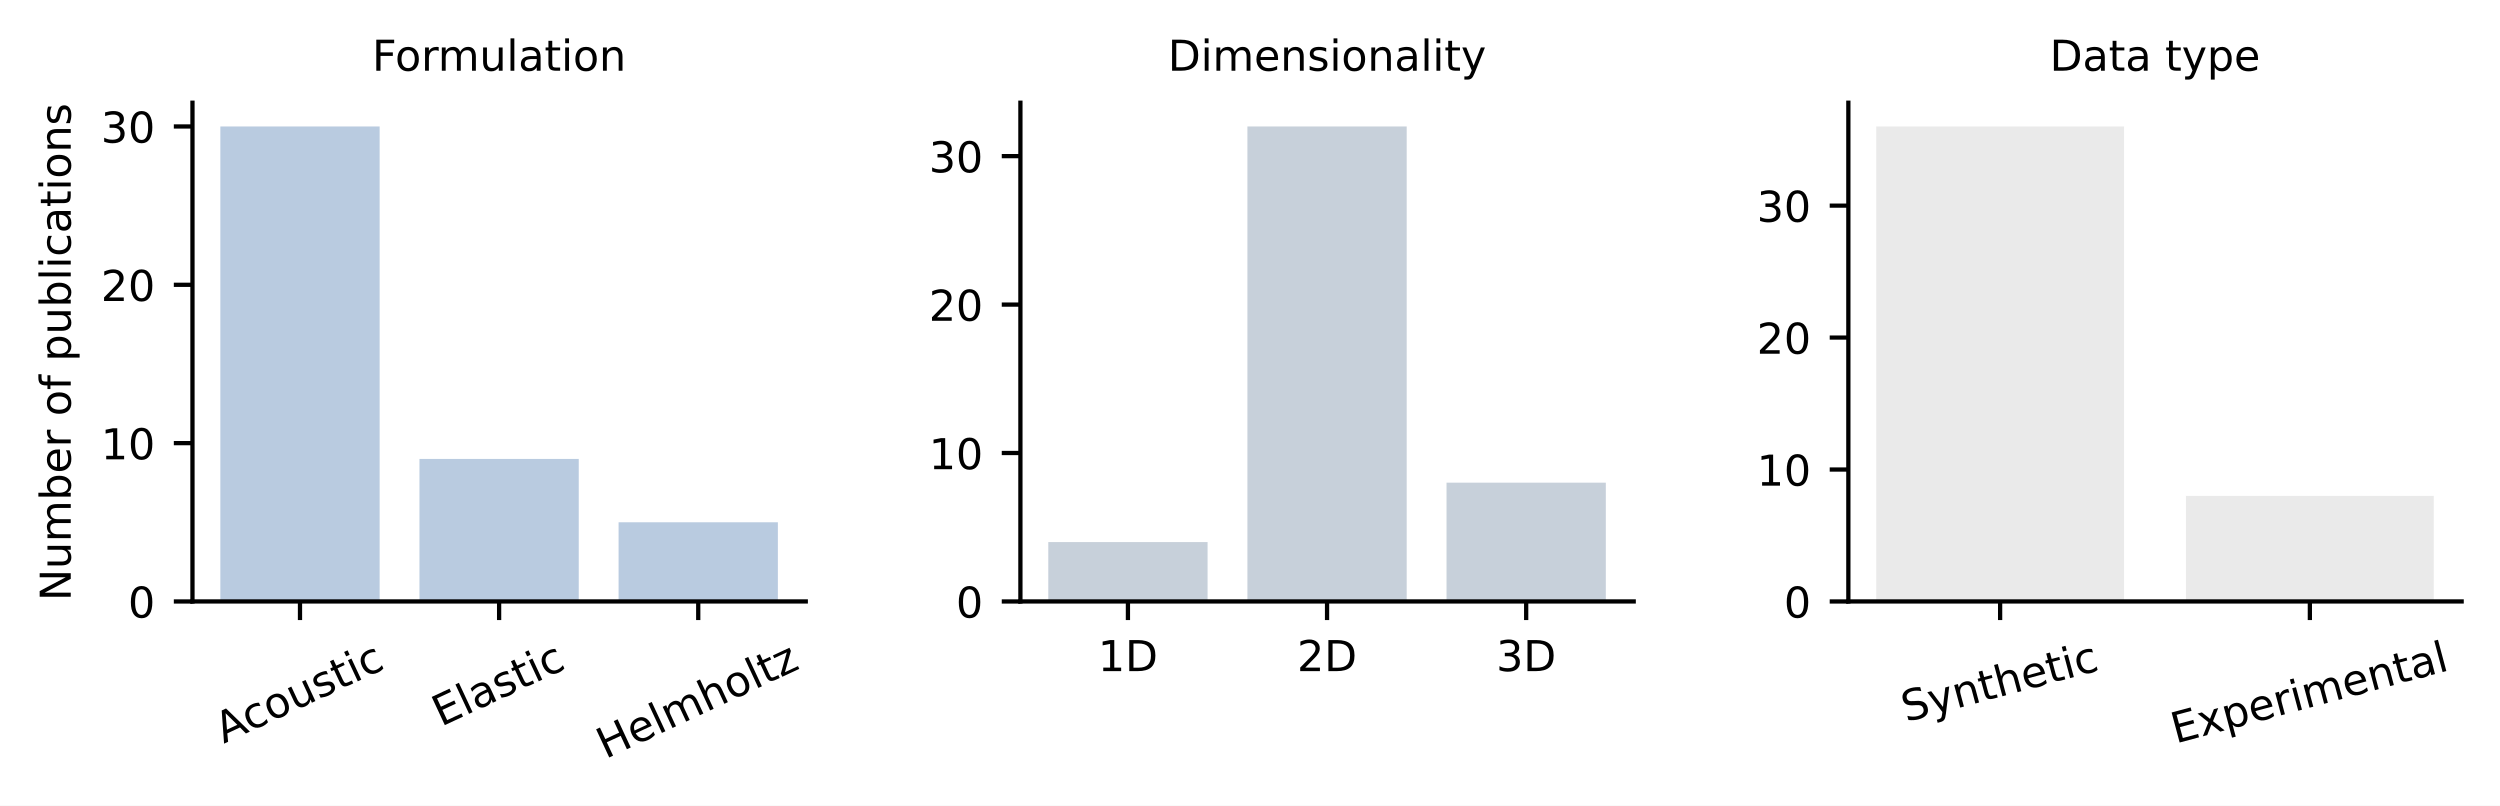
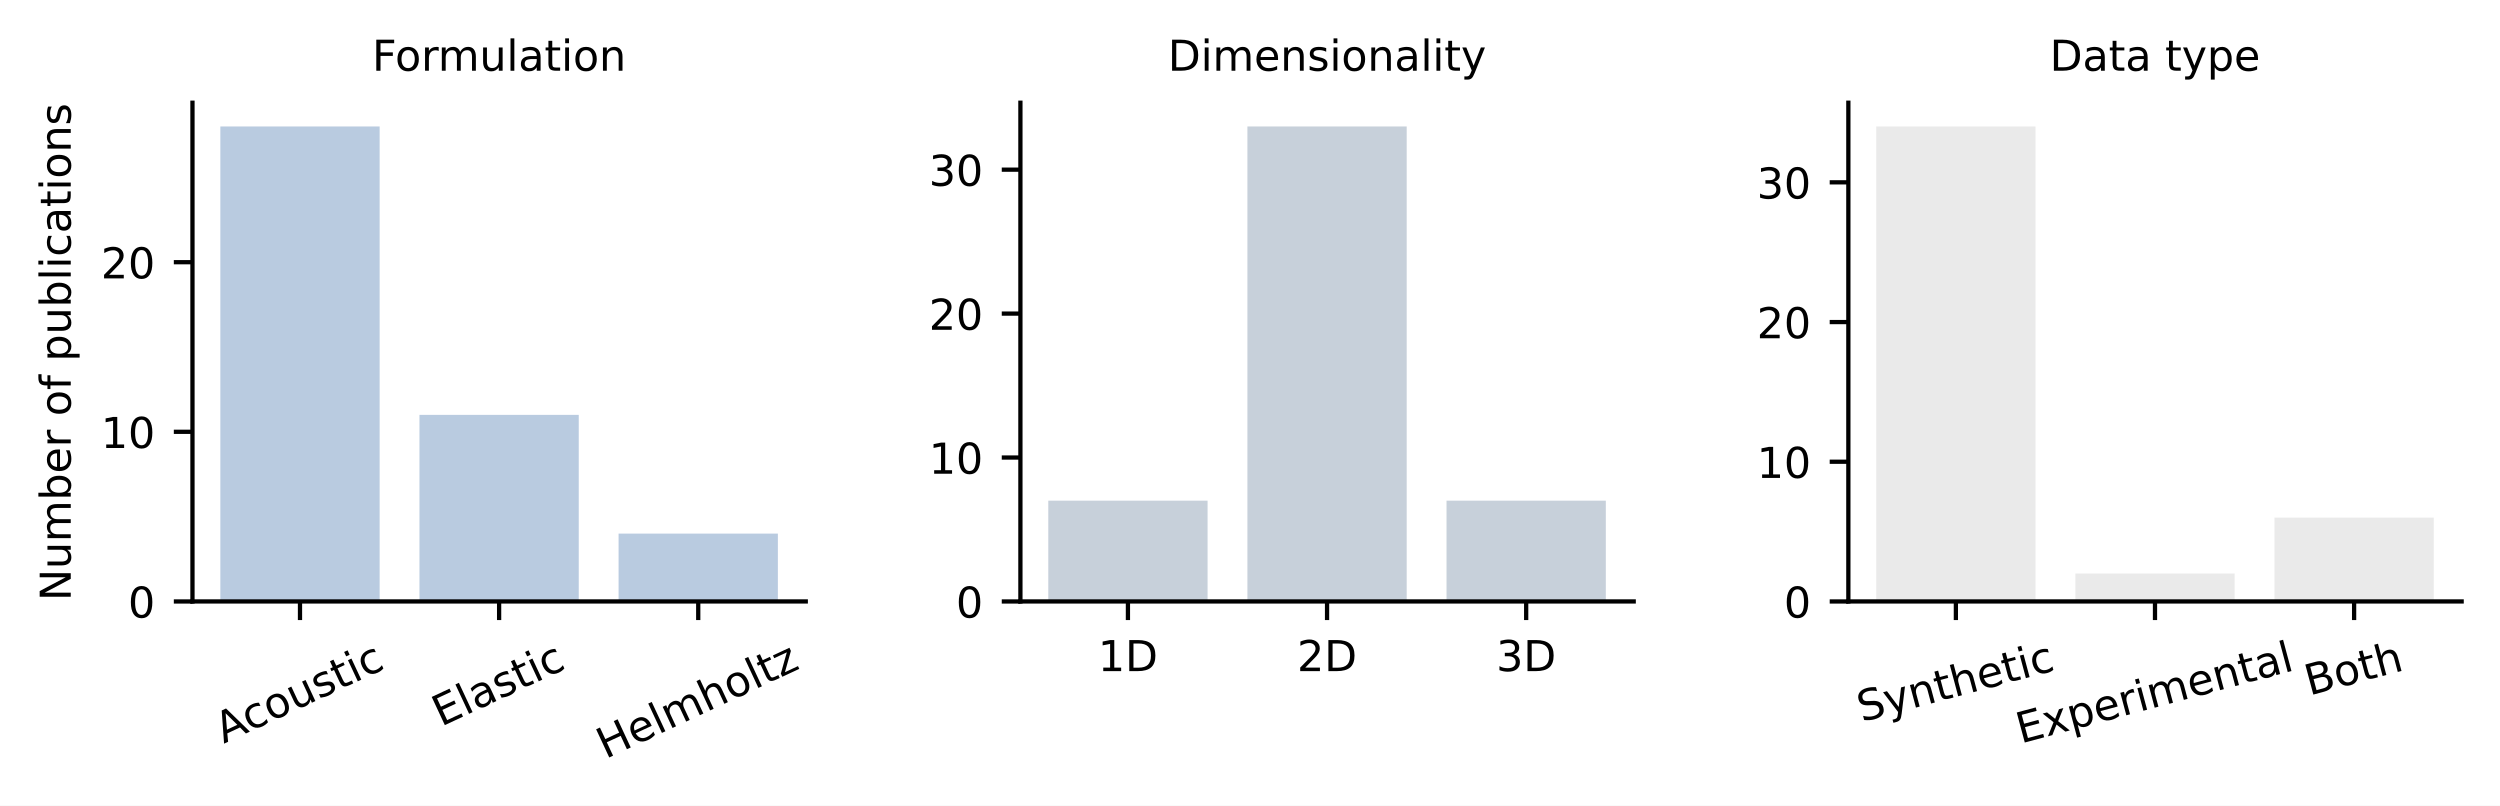
<svg xmlns="http://www.w3.org/2000/svg" xmlns:xlink="http://www.w3.org/1999/xlink" width="469.202pt" height="151.202pt" viewBox="0 0 469.202 151.202" version="1.1">
  <defs>
    <style type="text/css">*{stroke-linejoin: round; stroke-linecap: butt}</style>
  </defs>
  <g id="figure_1">
    <g id="patch_1">
      <path d="M 0 151.202  L 469.202 151.202  L 469.202 0  L 0 0  z " style="fill: #ffffff" />
    </g>
    <g id="axes_1">
      <g id="patch_2">
        <path d="M 36.123 112.879  L 151.225 112.879  L 151.225 19.279  L 36.123 19.279  z " style="fill: #ffffff" />
      </g>
      <g id="patch_3">
-         <path d="M 41.354 112.879  L 71.251 112.879  L 71.251 23.736  L 41.354 23.736  z " clip-path="url(#pb7378607f6)" style="fill: #b9cbe0" />
+         <path d="M 41.354 112.879  L 71.251 112.879  L 71.251 23.736  L 41.354 23.736  z " clip-path="url(#pc76e7a7f6c)" style="fill: #b9cbe0" />
      </g>
      <g id="patch_4">
-         <path d="M 78.725 112.879  L 108.622 112.879  L 108.622 86.136  L 78.725 86.136  z " clip-path="url(#pb7378607f6)" style="fill: #b9cbe0" />
+         <path d="M 78.725 112.879  L 108.622 112.879  L 108.622 77.858  L 78.725 77.858  z " clip-path="url(#pc76e7a7f6c)" style="fill: #b9cbe0" />
      </g>
      <g id="patch_5">
-         <path d="M 116.096 112.879  L 145.993 112.879  L 145.993 98.022  L 116.096 98.022  z " clip-path="url(#pb7378607f6)" style="fill: #b9cbe0" />
+         <path d="M 116.096 112.879  L 145.993 112.879  L 145.993 100.144  L 116.096 100.144  z " clip-path="url(#pc76e7a7f6c)" style="fill: #b9cbe0" />
      </g>
      <g id="matplotlib.axis_1">
        <g id="xtick_1">
          <g id="line2d_1">
            <defs>
-               <path id="m9fd5620f9b" d="M 0 0  L 0 3.5  " style="stroke: #000000; stroke-width: 0.8" />
+               <path id="me7024e932a" d="M 0 0  L 0 3.5  " style="stroke: #000000; stroke-width: 0.8" />
            </defs>
            <g>
-               <use xlink:href="#m9fd5620f9b" x="56.303" y="112.879" style="stroke: #000000; stroke-width: 0.8" />
+               <use xlink:href="#me7024e932a" x="56.303" y="112.879" style="stroke: #000000; stroke-width: 0.8" />
            </g>
          </g>
          <g id="text_1">
            <g transform="translate(42.00017 139.5969) rotate(-25) scale(0.08 -0.08)">
              <defs>
                <path id="DejaVuSans-41" d="M 2188 4044  L 1331 1722  L 3047 1722  L 2188 4044  z M 1831 4666  L 2547 4666  L 4325 0  L 3669 0  L 3244 1197  L 1141 1197  L 716 0  L 50 0  L 1831 4666  z " transform="scale(0.015625)" />
                <path id="DejaVuSans-63" d="M 3122 3366  L 3122 2828  Q 2878 2963 2633 3030  Q 2388 3097 2138 3097  Q 1578 3097 1268 2742  Q 959 2388 959 1747  Q 959 1106 1268 751  Q 1578 397 2138 397  Q 2388 397 2633 464  Q 2878 531 3122 666  L 3122 134  Q 2881 22 2623 -34  Q 2366 -91 2075 -91  Q 1284 -91 818 406  Q 353 903 353 1747  Q 353 2603 823 3093  Q 1294 3584 2113 3584  Q 2378 3584 2631 3529  Q 2884 3475 3122 3366  z " transform="scale(0.015625)" />
                <path id="DejaVuSans-6f" d="M 1959 3097  Q 1497 3097 1228 2736  Q 959 2375 959 1747  Q 959 1119 1226 758  Q 1494 397 1959 397  Q 2419 397 2687 759  Q 2956 1122 2956 1747  Q 2956 2369 2687 2733  Q 2419 3097 1959 3097  z M 1959 3584  Q 2709 3584 3137 3096  Q 3566 2609 3566 1747  Q 3566 888 3137 398  Q 2709 -91 1959 -91  Q 1206 -91 779 398  Q 353 888 353 1747  Q 353 2609 779 3096  Q 1206 3584 1959 3584  z " transform="scale(0.015625)" />
                <path id="DejaVuSans-75" d="M 544 1381  L 544 3500  L 1119 3500  L 1119 1403  Q 1119 906 1312 657  Q 1506 409 1894 409  Q 2359 409 2629 706  Q 2900 1003 2900 1516  L 2900 3500  L 3475 3500  L 3475 0  L 2900 0  L 2900 538  Q 2691 219 2414 64  Q 2138 -91 1772 -91  Q 1169 -91 856 284  Q 544 659 544 1381  z M 1991 3584  L 1991 3584  z " transform="scale(0.015625)" />
                <path id="DejaVuSans-73" d="M 2834 3397  L 2834 2853  Q 2591 2978 2328 3040  Q 2066 3103 1784 3103  Q 1356 3103 1142 2972  Q 928 2841 928 2578  Q 928 2378 1081 2264  Q 1234 2150 1697 2047  L 1894 2003  Q 2506 1872 2764 1633  Q 3022 1394 3022 966  Q 3022 478 2636 193  Q 2250 -91 1575 -91  Q 1294 -91 989 -36  Q 684 19 347 128  L 347 722  Q 666 556 975 473  Q 1284 391 1588 391  Q 1994 391 2212 530  Q 2431 669 2431 922  Q 2431 1156 2273 1281  Q 2116 1406 1581 1522  L 1381 1569  Q 847 1681 609 1914  Q 372 2147 372 2553  Q 372 3047 722 3315  Q 1072 3584 1716 3584  Q 2034 3584 2315 3537  Q 2597 3491 2834 3397  z " transform="scale(0.015625)" />
                <path id="DejaVuSans-74" d="M 1172 4494  L 1172 3500  L 2356 3500  L 2356 3053  L 1172 3053  L 1172 1153  Q 1172 725 1289 603  Q 1406 481 1766 481  L 2356 481  L 2356 0  L 1766 0  Q 1100 0 847 248  Q 594 497 594 1153  L 594 3053  L 172 3053  L 172 3500  L 594 3500  L 594 4494  L 1172 4494  z " transform="scale(0.015625)" />
                <path id="DejaVuSans-69" d="M 603 3500  L 1178 3500  L 1178 0  L 603 0  L 603 3500  z M 603 4863  L 1178 4863  L 1178 4134  L 603 4134  L 603 4863  z " transform="scale(0.015625)" />
              </defs>
              <use xlink:href="#DejaVuSans-41" />
              <use xlink:href="#DejaVuSans-63" x="66.658" />
              <use xlink:href="#DejaVuSans-6f" x="121.639" />
              <use xlink:href="#DejaVuSans-75" x="182.82" />
              <use xlink:href="#DejaVuSans-73" x="246.199" />
              <use xlink:href="#DejaVuSans-74" x="298.299" />
              <use xlink:href="#DejaVuSans-69" x="337.508" />
              <use xlink:href="#DejaVuSans-63" x="365.291" />
            </g>
          </g>
        </g>
        <g id="xtick_2">
          <g id="line2d_2">
            <g>
-               <use xlink:href="#m9fd5620f9b" x="93.674" y="112.879" style="stroke: #000000; stroke-width: 0.8" />
+               <use xlink:href="#me7024e932a" x="93.674" y="112.879" style="stroke: #000000; stroke-width: 0.8" />
            </g>
          </g>
          <g id="text_2">
            <g transform="translate(82.7772 136.4204) rotate(-25) scale(0.08 -0.08)">
              <defs>
                <path id="DejaVuSans-45" d="M 628 4666  L 3578 4666  L 3578 4134  L 1259 4134  L 1259 2753  L 3481 2753  L 3481 2222  L 1259 2222  L 1259 531  L 3634 531  L 3634 0  L 628 0  L 628 4666  z " transform="scale(0.015625)" />
                <path id="DejaVuSans-6c" d="M 603 4863  L 1178 4863  L 1178 0  L 603 0  L 603 4863  z " transform="scale(0.015625)" />
                <path id="DejaVuSans-61" d="M 2194 1759  Q 1497 1759 1228 1600  Q 959 1441 959 1056  Q 959 750 1161 570  Q 1363 391 1709 391  Q 2188 391 2477 730  Q 2766 1069 2766 1631  L 2766 1759  L 2194 1759  z M 3341 1997  L 3341 0  L 2766 0  L 2766 531  Q 2569 213 2275 61  Q 1981 -91 1556 -91  Q 1019 -91 701 211  Q 384 513 384 1019  Q 384 1609 779 1909  Q 1175 2209 1959 2209  L 2766 2209  L 2766 2266  Q 2766 2663 2505 2880  Q 2244 3097 1772 3097  Q 1472 3097 1187 3025  Q 903 2953 641 2809  L 641 3341  Q 956 3463 1253 3523  Q 1550 3584 1831 3584  Q 2591 3584 2966 3190  Q 3341 2797 3341 1997  z " transform="scale(0.015625)" />
              </defs>
              <use xlink:href="#DejaVuSans-45" />
              <use xlink:href="#DejaVuSans-6c" x="63.184" />
              <use xlink:href="#DejaVuSans-61" x="90.967" />
              <use xlink:href="#DejaVuSans-73" x="152.246" />
              <use xlink:href="#DejaVuSans-74" x="204.346" />
              <use xlink:href="#DejaVuSans-69" x="243.555" />
              <use xlink:href="#DejaVuSans-63" x="271.338" />
            </g>
          </g>
        </g>
        <g id="xtick_3">
          <g id="line2d_3">
            <g>
-               <use xlink:href="#m9fd5620f9b" x="131.045" y="112.879" style="stroke: #000000; stroke-width: 0.8" />
+               <use xlink:href="#me7024e932a" x="131.045" y="112.879" style="stroke: #000000; stroke-width: 0.8" />
            </g>
          </g>
          <g id="text_3">
            <g transform="translate(113.6358 142.494) rotate(-25) scale(0.08 -0.08)">
              <defs>
                <path id="DejaVuSans-48" d="M 628 4666  L 1259 4666  L 1259 2753  L 3553 2753  L 3553 4666  L 4184 4666  L 4184 0  L 3553 0  L 3553 2222  L 1259 2222  L 1259 0  L 628 0  L 628 4666  z " transform="scale(0.015625)" />
                <path id="DejaVuSans-65" d="M 3597 1894  L 3597 1613  L 953 1613  Q 991 1019 1311 708  Q 1631 397 2203 397  Q 2534 397 2845 478  Q 3156 559 3463 722  L 3463 178  Q 3153 47 2828 -22  Q 2503 -91 2169 -91  Q 1331 -91 842 396  Q 353 884 353 1716  Q 353 2575 817 3079  Q 1281 3584 2069 3584  Q 2775 3584 3186 3129  Q 3597 2675 3597 1894  z M 3022 2063  Q 3016 2534 2758 2815  Q 2500 3097 2075 3097  Q 1594 3097 1305 2825  Q 1016 2553 972 2059  L 3022 2063  z " transform="scale(0.015625)" />
                <path id="DejaVuSans-6d" d="M 3328 2828  Q 3544 3216 3844 3400  Q 4144 3584 4550 3584  Q 5097 3584 5394 3201  Q 5691 2819 5691 2113  L 5691 0  L 5113 0  L 5113 2094  Q 5113 2597 4934 2840  Q 4756 3084 4391 3084  Q 3944 3084 3684 2787  Q 3425 2491 3425 1978  L 3425 0  L 2847 0  L 2847 2094  Q 2847 2600 2669 2842  Q 2491 3084 2119 3084  Q 1678 3084 1418 2786  Q 1159 2488 1159 1978  L 1159 0  L 581 0  L 581 3500  L 1159 3500  L 1159 2956  Q 1356 3278 1631 3431  Q 1906 3584 2284 3584  Q 2666 3584 2933 3390  Q 3200 3197 3328 2828  z " transform="scale(0.015625)" />
                <path id="DejaVuSans-68" d="M 3513 2113  L 3513 0  L 2938 0  L 2938 2094  Q 2938 2591 2744 2837  Q 2550 3084 2163 3084  Q 1697 3084 1428 2787  Q 1159 2491 1159 1978  L 1159 0  L 581 0  L 581 4863  L 1159 4863  L 1159 2956  Q 1366 3272 1645 3428  Q 1925 3584 2291 3584  Q 2894 3584 3203 3211  Q 3513 2838 3513 2113  z " transform="scale(0.015625)" />
                <path id="DejaVuSans-7a" d="M 353 3500  L 3084 3500  L 3084 2975  L 922 459  L 3084 459  L 3084 0  L 275 0  L 275 525  L 2438 3041  L 353 3041  L 353 3500  z " transform="scale(0.015625)" />
              </defs>
              <use xlink:href="#DejaVuSans-48" />
              <use xlink:href="#DejaVuSans-65" x="75.195" />
              <use xlink:href="#DejaVuSans-6c" x="136.719" />
              <use xlink:href="#DejaVuSans-6d" x="164.502" />
              <use xlink:href="#DejaVuSans-68" x="261.914" />
              <use xlink:href="#DejaVuSans-6f" x="325.293" />
              <use xlink:href="#DejaVuSans-6c" x="386.475" />
              <use xlink:href="#DejaVuSans-74" x="414.258" />
              <use xlink:href="#DejaVuSans-7a" x="453.467" />
            </g>
          </g>
        </g>
      </g>
      <g id="matplotlib.axis_2">
        <g id="ytick_1">
          <g id="line2d_4">
            <defs>
-               <path id="md058849a60" d="M 0 0  L -3.5 0  " style="stroke: #000000; stroke-width: 0.8" />
+               <path id="mb2e6229499" d="M 0 0  L -3.5 0  " style="stroke: #000000; stroke-width: 0.8" />
            </defs>
            <g>
-               <use xlink:href="#md058849a60" x="36.123" y="112.879" style="stroke: #000000; stroke-width: 0.8" />
+               <use xlink:href="#mb2e6229499" x="36.123" y="112.879" style="stroke: #000000; stroke-width: 0.8" />
            </g>
          </g>
          <g id="text_4">
            <g transform="translate(24.0325 115.9181) scale(0.08 -0.08)">
              <defs>
                <path id="DejaVuSans-30" d="M 2034 4250  Q 1547 4250 1301 3770  Q 1056 3291 1056 2328  Q 1056 1369 1301 889  Q 1547 409 2034 409  Q 2525 409 2770 889  Q 3016 1369 3016 2328  Q 3016 3291 2770 3770  Q 2525 4250 2034 4250  z M 2034 4750  Q 2819 4750 3233 4129  Q 3647 3509 3647 2328  Q 3647 1150 3233 529  Q 2819 -91 2034 -91  Q 1250 -91 836 529  Q 422 1150 422 2328  Q 422 3509 836 4129  Q 1250 4750 2034 4750  z " transform="scale(0.015625)" />
              </defs>
              <use xlink:href="#DejaVuSans-30" />
            </g>
          </g>
        </g>
        <g id="ytick_2">
          <g id="line2d_5">
            <g>
-               <use xlink:href="#md058849a60" x="36.123" y="83.164" style="stroke: #000000; stroke-width: 0.8" />
+               <use xlink:href="#mb2e6229499" x="36.123" y="81.042" style="stroke: #000000; stroke-width: 0.8" />
            </g>
          </g>
          <g id="text_5">
-             <g transform="translate(18.9425 86.20384) scale(0.08 -0.08)">
+             <g transform="translate(18.9425 84.08139) scale(0.08 -0.08)">
              <defs>
                <path id="DejaVuSans-31" d="M 794 531  L 1825 531  L 1825 4091  L 703 3866  L 703 4441  L 1819 4666  L 2450 4666  L 2450 531  L 3481 531  L 3481 0  L 794 0  L 794 531  z " transform="scale(0.015625)" />
              </defs>
              <use xlink:href="#DejaVuSans-31" />
              <use xlink:href="#DejaVuSans-30" x="63.623" />
            </g>
          </g>
        </g>
        <g id="ytick_3">
          <g id="line2d_6">
            <g>
-               <use xlink:href="#md058849a60" x="36.123" y="53.45" style="stroke: #000000; stroke-width: 0.8" />
+               <use xlink:href="#mb2e6229499" x="36.123" y="49.205" style="stroke: #000000; stroke-width: 0.8" />
            </g>
          </g>
          <g id="text_6">
-             <g transform="translate(18.9425 56.48955) scale(0.08 -0.08)">
+             <g transform="translate(18.9425 52.24466) scale(0.08 -0.08)">
              <defs>
                <path id="DejaVuSans-32" d="M 1228 531  L 3431 531  L 3431 0  L 469 0  L 469 531  Q 828 903 1448 1529  Q 2069 2156 2228 2338  Q 2531 2678 2651 2914  Q 2772 3150 2772 3378  Q 2772 3750 2511 3984  Q 2250 4219 1831 4219  Q 1534 4219 1204 4116  Q 875 4013 500 3803  L 500 4441  Q 881 4594 1212 4672  Q 1544 4750 1819 4750  Q 2544 4750 2975 4387  Q 3406 4025 3406 3419  Q 3406 3131 3298 2873  Q 3191 2616 2906 2266  Q 2828 2175 2409 1742  Q 1991 1309 1228 531  z " transform="scale(0.015625)" />
              </defs>
              <use xlink:href="#DejaVuSans-32" />
              <use xlink:href="#DejaVuSans-30" x="63.623" />
            </g>
          </g>
        </g>
-         <g id="ytick_4">
-           <g id="line2d_7">
-             <g>
-               <use xlink:href="#md058849a60" x="36.123" y="23.736" style="stroke: #000000; stroke-width: 0.8" />
-             </g>
-           </g>
-           <g id="text_7">
-             <g transform="translate(18.9425 26.77527) scale(0.08 -0.08)">
-               <defs>
-                 <path id="DejaVuSans-33" d="M 2597 2516  Q 3050 2419 3304 2112  Q 3559 1806 3559 1356  Q 3559 666 3084 287  Q 2609 -91 1734 -91  Q 1441 -91 1130 -33  Q 819 25 488 141  L 488 750  Q 750 597 1062 519  Q 1375 441 1716 441  Q 2309 441 2620 675  Q 2931 909 2931 1356  Q 2931 1769 2642 2001  Q 2353 2234 1838 2234  L 1294 2234  L 1294 2753  L 1863 2753  Q 2328 2753 2575 2939  Q 2822 3125 2822 3475  Q 2822 3834 2567 4026  Q 2313 4219 1838 4219  Q 1578 4219 1281 4162  Q 984 4106 628 3988  L 628 4550  Q 988 4650 1302 4700  Q 1616 4750 1894 4750  Q 2613 4750 3031 4423  Q 3450 4097 3450 3541  Q 3450 3153 3228 2886  Q 3006 2619 2597 2516  z " transform="scale(0.015625)" />
-               </defs>
-               <use xlink:href="#DejaVuSans-33" />
-               <use xlink:href="#DejaVuSans-30" x="63.623" />
-             </g>
-           </g>
-         </g>
-         <g id="text_8">
+         <g id="text_7">
          <g transform="translate(13.27875 112.7781) rotate(-90) scale(0.08 -0.08)">
            <defs>
              <path id="DejaVuSans-4e" d="M 628 4666  L 1478 4666  L 3547 763  L 3547 4666  L 4159 4666  L 4159 0  L 3309 0  L 1241 3903  L 1241 0  L 628 0  L 628 4666  z " transform="scale(0.015625)" />
              <path id="DejaVuSans-62" d="M 3116 1747  Q 3116 2381 2855 2742  Q 2594 3103 2138 3103  Q 1681 3103 1420 2742  Q 1159 2381 1159 1747  Q 1159 1113 1420 752  Q 1681 391 2138 391  Q 2594 391 2855 752  Q 3116 1113 3116 1747  z M 1159 2969  Q 1341 3281 1617 3432  Q 1894 3584 2278 3584  Q 2916 3584 3314 3078  Q 3713 2572 3713 1747  Q 3713 922 3314 415  Q 2916 -91 2278 -91  Q 1894 -91 1617 61  Q 1341 213 1159 525  L 1159 0  L 581 0  L 581 4863  L 1159 4863  L 1159 2969  z " transform="scale(0.015625)" />
              <path id="DejaVuSans-72" d="M 2631 2963  Q 2534 3019 2420 3045  Q 2306 3072 2169 3072  Q 1681 3072 1420 2755  Q 1159 2438 1159 1844  L 1159 0  L 581 0  L 581 3500  L 1159 3500  L 1159 2956  Q 1341 3275 1631 3429  Q 1922 3584 2338 3584  Q 2397 3584 2469 3576  Q 2541 3569 2628 3553  L 2631 2963  z " transform="scale(0.015625)" />
              <path id="DejaVuSans-20" transform="scale(0.015625)" />
              <path id="DejaVuSans-66" d="M 2375 4863  L 2375 4384  L 1825 4384  Q 1516 4384 1395 4259  Q 1275 4134 1275 3809  L 1275 3500  L 2222 3500  L 2222 3053  L 1275 3053  L 1275 0  L 697 0  L 697 3053  L 147 3053  L 147 3500  L 697 3500  L 697 3744  Q 697 4328 969 4595  Q 1241 4863 1831 4863  L 2375 4863  z " transform="scale(0.015625)" />
              <path id="DejaVuSans-70" d="M 1159 525  L 1159 -1331  L 581 -1331  L 581 3500  L 1159 3500  L 1159 2969  Q 1341 3281 1617 3432  Q 1894 3584 2278 3584  Q 2916 3584 3314 3078  Q 3713 2572 3713 1747  Q 3713 922 3314 415  Q 2916 -91 2278 -91  Q 1894 -91 1617 61  Q 1341 213 1159 525  z M 3116 1747  Q 3116 2381 2855 2742  Q 2594 3103 2138 3103  Q 1681 3103 1420 2742  Q 1159 2381 1159 1747  Q 1159 1113 1420 752  Q 1681 391 2138 391  Q 2594 391 2855 752  Q 3116 1113 3116 1747  z " transform="scale(0.015625)" />
              <path id="DejaVuSans-6e" d="M 3513 2113  L 3513 0  L 2938 0  L 2938 2094  Q 2938 2591 2744 2837  Q 2550 3084 2163 3084  Q 1697 3084 1428 2787  Q 1159 2491 1159 1978  L 1159 0  L 581 0  L 581 3500  L 1159 3500  L 1159 2956  Q 1366 3272 1645 3428  Q 1925 3584 2291 3584  Q 2894 3584 3203 3211  Q 3513 2838 3513 2113  z " transform="scale(0.015625)" />
            </defs>
            <use xlink:href="#DejaVuSans-4e" />
            <use xlink:href="#DejaVuSans-75" x="74.805" />
            <use xlink:href="#DejaVuSans-6d" x="138.184" />
            <use xlink:href="#DejaVuSans-62" x="235.596" />
            <use xlink:href="#DejaVuSans-65" x="299.072" />
            <use xlink:href="#DejaVuSans-72" x="360.596" />
            <use xlink:href="#DejaVuSans-20" x="401.709" />
            <use xlink:href="#DejaVuSans-6f" x="433.496" />
            <use xlink:href="#DejaVuSans-66" x="494.678" />
            <use xlink:href="#DejaVuSans-20" x="529.883" />
            <use xlink:href="#DejaVuSans-70" x="561.67" />
            <use xlink:href="#DejaVuSans-75" x="625.146" />
            <use xlink:href="#DejaVuSans-62" x="688.525" />
            <use xlink:href="#DejaVuSans-6c" x="752.002" />
            <use xlink:href="#DejaVuSans-69" x="779.785" />
            <use xlink:href="#DejaVuSans-63" x="807.568" />
            <use xlink:href="#DejaVuSans-61" x="862.549" />
            <use xlink:href="#DejaVuSans-74" x="923.828" />
            <use xlink:href="#DejaVuSans-69" x="963.037" />
            <use xlink:href="#DejaVuSans-6f" x="990.82" />
            <use xlink:href="#DejaVuSans-6e" x="1052.002" />
            <use xlink:href="#DejaVuSans-73" x="1115.381" />
          </g>
        </g>
      </g>
      <g id="patch_6">
        <path d="M 36.123 112.879  L 36.123 19.279  " style="fill: none; stroke: #000000; stroke-width: 0.8; stroke-linejoin: miter; stroke-linecap: square" />
      </g>
      <g id="patch_7">
        <path d="M 36.123 112.879  L 151.225 112.879  " style="fill: none; stroke: #000000; stroke-width: 0.8; stroke-linejoin: miter; stroke-linecap: square" />
      </g>
-       <g id="text_9">
+       <g id="text_8">
        <g transform="translate(69.84073 13.27875) scale(0.08 -0.08)">
          <defs>
            <path id="DejaVuSans-46" d="M 628 4666  L 3309 4666  L 3309 4134  L 1259 4134  L 1259 2759  L 3109 2759  L 3109 2228  L 1259 2228  L 1259 0  L 628 0  L 628 4666  z " transform="scale(0.015625)" />
          </defs>
          <use xlink:href="#DejaVuSans-46" />
          <use xlink:href="#DejaVuSans-6f" x="53.895" />
          <use xlink:href="#DejaVuSans-72" x="115.076" />
          <use xlink:href="#DejaVuSans-6d" x="154.439" />
          <use xlink:href="#DejaVuSans-75" x="251.852" />
          <use xlink:href="#DejaVuSans-6c" x="315.23" />
          <use xlink:href="#DejaVuSans-61" x="343.014" />
          <use xlink:href="#DejaVuSans-74" x="404.293" />
          <use xlink:href="#DejaVuSans-69" x="443.502" />
          <use xlink:href="#DejaVuSans-6f" x="471.285" />
          <use xlink:href="#DejaVuSans-6e" x="532.467" />
        </g>
      </g>
    </g>
    <g id="axes_2">
      <g id="patch_8">
        <path d="M 191.511 112.879  L 306.614 112.879  L 306.614 19.279  L 191.511 19.279  z " style="fill: #ffffff" />
      </g>
      <g id="patch_9">
-         <path d="M 196.743 112.879  L 226.64 112.879  L 226.64 101.736  L 196.743 101.736  z " clip-path="url(#p8c831946f1)" style="fill: #c7d0da" />
+         <path d="M 196.743 112.879  L 226.64 112.879  L 226.64 93.97  L 196.743 93.97  z " clip-path="url(#pd91fc0d9cb)" style="fill: #c7d0da" />
      </g>
      <g id="patch_10">
-         <path d="M 234.114 112.879  L 264.011 112.879  L 264.011 23.736  L 234.114 23.736  z " clip-path="url(#p8c831946f1)" style="fill: #c7d0da" />
+         <path d="M 234.114 112.879  L 264.011 112.879  L 264.011 23.736  L 234.114 23.736  z " clip-path="url(#pd91fc0d9cb)" style="fill: #c7d0da" />
      </g>
      <g id="patch_11">
-         <path d="M 271.485 112.879  L 301.382 112.879  L 301.382 90.593  L 271.485 90.593  z " clip-path="url(#p8c831946f1)" style="fill: #c7d0da" />
+         <path d="M 271.485 112.879  L 301.382 112.879  L 301.382 93.97  L 271.485 93.97  z " clip-path="url(#pd91fc0d9cb)" style="fill: #c7d0da" />
      </g>
      <g id="matplotlib.axis_3">
        <g id="xtick_4">
-           <g id="line2d_8">
-             <g>
-               <use xlink:href="#m9fd5620f9b" x="211.691" y="112.879" style="stroke: #000000; stroke-width: 0.8" />
-             </g>
-           </g>
-           <g id="text_10">
+           <g id="line2d_7">
+             <g>
+               <use xlink:href="#me7024e932a" x="211.691" y="112.879" style="stroke: #000000; stroke-width: 0.8" />
+             </g>
+           </g>
+           <g id="text_9">
            <g transform="translate(206.0665 125.9575) scale(0.08 -0.08)">
              <defs>
                <path id="DejaVuSans-44" d="M 1259 4147  L 1259 519  L 2022 519  Q 2988 519 3436 956  Q 3884 1394 3884 2338  Q 3884 3275 3436 3711  Q 2988 4147 2022 4147  L 1259 4147  z M 628 4666  L 1925 4666  Q 3281 4666 3915 4102  Q 4550 3538 4550 2338  Q 4550 1131 3912 565  Q 3275 0 1925 0  L 628 0  L 628 4666  z " transform="scale(0.015625)" />
              </defs>
              <use xlink:href="#DejaVuSans-31" />
              <use xlink:href="#DejaVuSans-44" x="63.623" />
            </g>
          </g>
        </g>
        <g id="xtick_5">
-           <g id="line2d_9">
-             <g>
-               <use xlink:href="#m9fd5620f9b" x="249.062" y="112.879" style="stroke: #000000; stroke-width: 0.8" />
-             </g>
-           </g>
-           <g id="text_11">
+           <g id="line2d_8">
+             <g>
+               <use xlink:href="#me7024e932a" x="249.062" y="112.879" style="stroke: #000000; stroke-width: 0.8" />
+             </g>
+           </g>
+           <g id="text_10">
            <g transform="translate(243.4375 125.9575) scale(0.08 -0.08)">
              <use xlink:href="#DejaVuSans-32" />
              <use xlink:href="#DejaVuSans-44" x="63.623" />
            </g>
          </g>
        </g>
        <g id="xtick_6">
-           <g id="line2d_10">
-             <g>
-               <use xlink:href="#m9fd5620f9b" x="286.434" y="112.879" style="stroke: #000000; stroke-width: 0.8" />
-             </g>
-           </g>
-           <g id="text_12">
+           <g id="line2d_9">
+             <g>
+               <use xlink:href="#me7024e932a" x="286.434" y="112.879" style="stroke: #000000; stroke-width: 0.8" />
+             </g>
+           </g>
+           <g id="text_11">
            <g transform="translate(280.8085 125.9575) scale(0.08 -0.08)">
+               <defs>
+                 <path id="DejaVuSans-33" d="M 2597 2516  Q 3050 2419 3304 2112  Q 3559 1806 3559 1356  Q 3559 666 3084 287  Q 2609 -91 1734 -91  Q 1441 -91 1130 -33  Q 819 25 488 141  L 488 750  Q 750 597 1062 519  Q 1375 441 1716 441  Q 2309 441 2620 675  Q 2931 909 2931 1356  Q 2931 1769 2642 2001  Q 2353 2234 1838 2234  L 1294 2234  L 1294 2753  L 1863 2753  Q 2328 2753 2575 2939  Q 2822 3125 2822 3475  Q 2822 3834 2567 4026  Q 2313 4219 1838 4219  Q 1578 4219 1281 4162  Q 984 4106 628 3988  L 628 4550  Q 988 4650 1302 4700  Q 1616 4750 1894 4750  Q 2613 4750 3031 4423  Q 3450 4097 3450 3541  Q 3450 3153 3228 2886  Q 3006 2619 2597 2516  z " transform="scale(0.015625)" />
+               </defs>
              <use xlink:href="#DejaVuSans-33" />
              <use xlink:href="#DejaVuSans-44" x="63.623" />
            </g>
          </g>
        </g>
      </g>
      <g id="matplotlib.axis_4">
+         <g id="ytick_4">
+           <g id="line2d_10">
+             <g>
+               <use xlink:href="#mb2e6229499" x="191.511" y="112.879" style="stroke: #000000; stroke-width: 0.8" />
+             </g>
+           </g>
+           <g id="text_12">
+             <g transform="translate(179.4211 115.9181) scale(0.08 -0.08)">
+               <use xlink:href="#DejaVuSans-30" />
+             </g>
+           </g>
+         </g>
        <g id="ytick_5">
          <g id="line2d_11">
            <g>
-               <use xlink:href="#md058849a60" x="191.511" y="112.879" style="stroke: #000000; stroke-width: 0.8" />
+               <use xlink:href="#mb2e6229499" x="191.511" y="85.866" style="stroke: #000000; stroke-width: 0.8" />
            </g>
          </g>
          <g id="text_13">
-             <g transform="translate(179.4211 115.9181) scale(0.08 -0.08)">
-               <use xlink:href="#DejaVuSans-30" />
+             <g transform="translate(174.3311 88.90514) scale(0.08 -0.08)">
+               <use xlink:href="#DejaVuSans-31" />
+               <use xlink:href="#DejaVuSans-30" x="63.623" />
            </g>
          </g>
        </g>
        <g id="ytick_6">
          <g id="line2d_12">
            <g>
-               <use xlink:href="#md058849a60" x="191.511" y="85.022" style="stroke: #000000; stroke-width: 0.8" />
+               <use xlink:href="#mb2e6229499" x="191.511" y="58.853" style="stroke: #000000; stroke-width: 0.8" />
            </g>
          </g>
          <g id="text_14">
-             <g transform="translate(174.3311 88.06098) scale(0.08 -0.08)">
-               <use xlink:href="#DejaVuSans-31" />
+             <g transform="translate(174.3311 61.89215) scale(0.08 -0.08)">
+               <use xlink:href="#DejaVuSans-32" />
              <use xlink:href="#DejaVuSans-30" x="63.623" />
            </g>
          </g>
        </g>
        <g id="ytick_7">
          <g id="line2d_13">
            <g>
-               <use xlink:href="#md058849a60" x="191.511" y="57.164" style="stroke: #000000; stroke-width: 0.8" />
+               <use xlink:href="#mb2e6229499" x="191.511" y="31.84" style="stroke: #000000; stroke-width: 0.8" />
            </g>
          </g>
          <g id="text_15">
-             <g transform="translate(174.3311 60.20384) scale(0.08 -0.08)">
-               <use xlink:href="#DejaVuSans-32" />
-               <use xlink:href="#DejaVuSans-30" x="63.623" />
-             </g>
-           </g>
-         </g>
-         <g id="ytick_8">
-           <g id="line2d_14">
-             <g>
-               <use xlink:href="#md058849a60" x="191.511" y="29.307" style="stroke: #000000; stroke-width: 0.8" />
-             </g>
-           </g>
-           <g id="text_16">
-             <g transform="translate(174.3311 32.3467) scale(0.08 -0.08)">
+             <g transform="translate(174.3311 34.87916) scale(0.08 -0.08)">
              <use xlink:href="#DejaVuSans-33" />
              <use xlink:href="#DejaVuSans-30" x="63.623" />
            </g>
          </g>
        </g>
      </g>
      <g id="patch_12">
        <path d="M 191.511 112.879  L 191.511 19.279  " style="fill: none; stroke: #000000; stroke-width: 0.8; stroke-linejoin: miter; stroke-linecap: square" />
      </g>
      <g id="patch_13">
        <path d="M 191.511 112.879  L 306.614 112.879  " style="fill: none; stroke: #000000; stroke-width: 0.8; stroke-linejoin: miter; stroke-linecap: square" />
      </g>
-       <g id="text_17">
+       <g id="text_16">
        <g transform="translate(219.1919 13.27875) scale(0.08 -0.08)">
          <defs>
            <path id="DejaVuSans-79" d="M 2059 -325  Q 1816 -950 1584 -1140  Q 1353 -1331 966 -1331  L 506 -1331  L 506 -850  L 844 -850  Q 1081 -850 1212 -737  Q 1344 -625 1503 -206  L 1606 56  L 191 3500  L 800 3500  L 1894 763  L 2988 3500  L 3597 3500  L 2059 -325  z " transform="scale(0.015625)" />
          </defs>
          <use xlink:href="#DejaVuSans-44" />
          <use xlink:href="#DejaVuSans-69" x="77.002" />
          <use xlink:href="#DejaVuSans-6d" x="104.785" />
          <use xlink:href="#DejaVuSans-65" x="202.197" />
          <use xlink:href="#DejaVuSans-6e" x="263.721" />
          <use xlink:href="#DejaVuSans-73" x="327.1" />
          <use xlink:href="#DejaVuSans-69" x="379.199" />
          <use xlink:href="#DejaVuSans-6f" x="406.982" />
          <use xlink:href="#DejaVuSans-6e" x="468.164" />
          <use xlink:href="#DejaVuSans-61" x="531.543" />
          <use xlink:href="#DejaVuSans-6c" x="592.822" />
          <use xlink:href="#DejaVuSans-69" x="620.605" />
          <use xlink:href="#DejaVuSans-74" x="648.389" />
          <use xlink:href="#DejaVuSans-79" x="687.598" />
        </g>
      </g>
    </g>
    <g id="axes_3">
      <g id="patch_14">
        <path d="M 346.9 112.879  L 462.002 112.879  L 462.002 19.279  L 346.9 19.279  z " style="fill: #ffffff" />
      </g>
      <g id="patch_15">
-         <path d="M 352.132 112.879  L 398.638 112.879  L 398.638 23.736  L 352.132 23.736  z " clip-path="url(#p9d002267af)" style="fill: #d6d6d6; fill-opacity: 0.514" />
+         <path d="M 352.132 112.879  L 382.029 112.879  L 382.029 23.736  L 352.132 23.736  z " clip-path="url(#p6c0807ef88)" style="fill: #d6d6d6; fill-opacity: 0.514" />
      </g>
      <g id="patch_16">
-         <path d="M 410.264 112.879  L 456.771 112.879  L 456.771 93.069  L 410.264 93.069  z " clip-path="url(#p9d002267af)" style="fill: #d6d6d6; fill-opacity: 0.514" />
+         <path d="M 389.503 112.879  L 419.4 112.879  L 419.4 107.635  L 389.503 107.635  z " clip-path="url(#p6c0807ef88)" style="fill: #d6d6d6; fill-opacity: 0.514" />
+       </g>
+       <g id="patch_17">
+         <path d="M 426.874 112.879  L 456.771 112.879  L 456.771 97.148  L 426.874 97.148  z " clip-path="url(#p6c0807ef88)" style="fill: #d6d6d6; fill-opacity: 0.514" />
      </g>
      <g id="matplotlib.axis_5">
        <g id="xtick_7">
-           <g id="line2d_15">
-             <g>
-               <use xlink:href="#m9fd5620f9b" x="375.385" y="112.879" style="stroke: #000000; stroke-width: 0.8" />
-             </g>
-           </g>
-           <g id="text_18">
-             <g transform="translate(357.7146 135.526) rotate(-15) scale(0.08 -0.08)">
+           <g id="line2d_14">
+             <g>
+               <use xlink:href="#me7024e932a" x="367.08" y="112.879" style="stroke: #000000; stroke-width: 0.8" />
+             </g>
+           </g>
+           <g id="text_17">
+             <g transform="translate(349.41 135.526) rotate(-15) scale(0.08 -0.08)">
              <defs>
                <path id="DejaVuSans-53" d="M 3425 4513  L 3425 3897  Q 3066 4069 2747 4153  Q 2428 4238 2131 4238  Q 1616 4238 1336 4038  Q 1056 3838 1056 3469  Q 1056 3159 1242 3001  Q 1428 2844 1947 2747  L 2328 2669  Q 3034 2534 3370 2195  Q 3706 1856 3706 1288  Q 3706 609 3251 259  Q 2797 -91 1919 -91  Q 1588 -91 1214 -16  Q 841 59 441 206  L 441 856  Q 825 641 1194 531  Q 1563 422 1919 422  Q 2459 422 2753 634  Q 3047 847 3047 1241  Q 3047 1584 2836 1778  Q 2625 1972 2144 2069  L 1759 2144  Q 1053 2284 737 2584  Q 422 2884 422 3419  Q 422 4038 858 4394  Q 1294 4750 2059 4750  Q 2388 4750 2728 4690  Q 3069 4631 3425 4513  z " transform="scale(0.015625)" />
              </defs>
              <use xlink:href="#DejaVuSans-53" />
              <use xlink:href="#DejaVuSans-79" x="63.477" />
              <use xlink:href="#DejaVuSans-6e" x="122.656" />
              <use xlink:href="#DejaVuSans-74" x="186.035" />
              <use xlink:href="#DejaVuSans-68" x="225.244" />
              <use xlink:href="#DejaVuSans-65" x="288.623" />
              <use xlink:href="#DejaVuSans-74" x="350.146" />
              <use xlink:href="#DejaVuSans-69" x="389.355" />
              <use xlink:href="#DejaVuSans-63" x="417.139" />
            </g>
          </g>
        </g>
        <g id="xtick_8">
-           <g id="line2d_16">
-             <g>
-               <use xlink:href="#m9fd5620f9b" x="433.517" y="112.879" style="stroke: #000000; stroke-width: 0.8" />
-             </g>
-           </g>
-           <g id="text_19">
-             <g transform="translate(408.3234 139.558) rotate(-15) scale(0.08 -0.08)">
+           <g id="line2d_15">
+             <g>
+               <use xlink:href="#me7024e932a" x="404.451" y="112.879" style="stroke: #000000; stroke-width: 0.8" />
+             </g>
+           </g>
+           <g id="text_18">
+             <g transform="translate(379.257 139.558) rotate(-15) scale(0.08 -0.08)">
              <defs>
                <path id="DejaVuSans-78" d="M 3513 3500  L 2247 1797  L 3578 0  L 2900 0  L 1881 1375  L 863 0  L 184 0  L 1544 1831  L 300 3500  L 978 3500  L 1906 2253  L 2834 3500  L 3513 3500  z " transform="scale(0.015625)" />
              </defs>
              <use xlink:href="#DejaVuSans-45" />
              <use xlink:href="#DejaVuSans-78" x="63.184" />
              <use xlink:href="#DejaVuSans-70" x="122.363" />
              <use xlink:href="#DejaVuSans-65" x="185.84" />
              <use xlink:href="#DejaVuSans-72" x="247.363" />
              <use xlink:href="#DejaVuSans-69" x="288.477" />
              <use xlink:href="#DejaVuSans-6d" x="316.26" />
              <use xlink:href="#DejaVuSans-65" x="413.672" />
              <use xlink:href="#DejaVuSans-6e" x="475.195" />
              <use xlink:href="#DejaVuSans-74" x="538.574" />
              <use xlink:href="#DejaVuSans-61" x="577.783" />
              <use xlink:href="#DejaVuSans-6c" x="639.062" />
            </g>
          </g>
        </g>
+         <g id="xtick_9">
+           <g id="line2d_16">
+             <g>
+               <use xlink:href="#me7024e932a" x="441.822" y="112.879" style="stroke: #000000; stroke-width: 0.8" />
+             </g>
+           </g>
+           <g id="text_19">
+             <g transform="translate(433.4152 130.5618) rotate(-15) scale(0.08 -0.08)">
+               <defs>
+                 <path id="DejaVuSans-42" d="M 1259 2228  L 1259 519  L 2272 519  Q 2781 519 3026 730  Q 3272 941 3272 1375  Q 3272 1813 3026 2020  Q 2781 2228 2272 2228  L 1259 2228  z M 1259 4147  L 1259 2741  L 2194 2741  Q 2656 2741 2882 2914  Q 3109 3088 3109 3444  Q 3109 3797 2882 3972  Q 2656 4147 2194 4147  L 1259 4147  z M 628 4666  L 2241 4666  Q 2963 4666 3353 4366  Q 3744 4066 3744 3513  Q 3744 3084 3544 2831  Q 3344 2578 2956 2516  Q 3422 2416 3680 2098  Q 3938 1781 3938 1306  Q 3938 681 3513 340  Q 3088 0 2303 0  L 628 0  L 628 4666  z " transform="scale(0.015625)" />
+               </defs>
+               <use xlink:href="#DejaVuSans-42" />
+               <use xlink:href="#DejaVuSans-6f" x="68.604" />
+               <use xlink:href="#DejaVuSans-74" x="129.785" />
+               <use xlink:href="#DejaVuSans-68" x="168.994" />
+             </g>
+           </g>
+         </g>
      </g>
      <g id="matplotlib.axis_6">
-         <g id="ytick_9">
+         <g id="ytick_8">
          <g id="line2d_17">
            <g>
-               <use xlink:href="#md058849a60" x="346.9" y="112.879" style="stroke: #000000; stroke-width: 0.8" />
+               <use xlink:href="#mb2e6229499" x="346.9" y="112.879" style="stroke: #000000; stroke-width: 0.8" />
            </g>
          </g>
          <g id="text_20">
            <g transform="translate(334.8098 115.9181) scale(0.08 -0.08)">
              <use xlink:href="#DejaVuSans-30" />
            </g>
          </g>
        </g>
+         <g id="ytick_9">
+           <g id="line2d_18">
+             <g>
+               <use xlink:href="#mb2e6229499" x="346.9" y="86.66" style="stroke: #000000; stroke-width: 0.8" />
+             </g>
+           </g>
+           <g id="text_21">
+             <g transform="translate(329.7198 89.69964) scale(0.08 -0.08)">
+               <use xlink:href="#DejaVuSans-31" />
+               <use xlink:href="#DejaVuSans-30" x="63.623" />
+             </g>
+           </g>
+         </g>
        <g id="ytick_10">
-           <g id="line2d_18">
-             <g>
-               <use xlink:href="#md058849a60" x="346.9" y="88.117" style="stroke: #000000; stroke-width: 0.8" />
-             </g>
-           </g>
-           <g id="text_21">
-             <g transform="translate(329.7198 91.15622) scale(0.08 -0.08)">
-               <use xlink:href="#DejaVuSans-31" />
+           <g id="line2d_19">
+             <g>
+               <use xlink:href="#mb2e6229499" x="346.9" y="60.442" style="stroke: #000000; stroke-width: 0.8" />
+             </g>
+           </g>
+           <g id="text_22">
+             <g transform="translate(329.7198 63.48115) scale(0.08 -0.08)">
+               <use xlink:href="#DejaVuSans-32" />
              <use xlink:href="#DejaVuSans-30" x="63.623" />
            </g>
          </g>
        </g>
        <g id="ytick_11">
-           <g id="line2d_19">
-             <g>
-               <use xlink:href="#md058849a60" x="346.9" y="63.355" style="stroke: #000000; stroke-width: 0.8" />
-             </g>
-           </g>
-           <g id="text_22">
-             <g transform="translate(329.7198 66.39432) scale(0.08 -0.08)">
-               <use xlink:href="#DejaVuSans-32" />
-               <use xlink:href="#DejaVuSans-30" x="63.623" />
-             </g>
-           </g>
-         </g>
-         <g id="ytick_12">
          <g id="line2d_20">
            <g>
-               <use xlink:href="#md058849a60" x="346.9" y="38.593" style="stroke: #000000; stroke-width: 0.8" />
+               <use xlink:href="#mb2e6229499" x="346.9" y="34.223" style="stroke: #000000; stroke-width: 0.8" />
            </g>
          </g>
          <g id="text_23">
-             <g transform="translate(329.7198 41.63241) scale(0.08 -0.08)">
+             <g transform="translate(329.7198 37.26266) scale(0.08 -0.08)">
              <use xlink:href="#DejaVuSans-33" />
              <use xlink:href="#DejaVuSans-30" x="63.623" />
            </g>
          </g>
        </g>
      </g>
-       <g id="patch_17">
+       <g id="patch_18">
        <path d="M 346.9 112.879  L 346.9 19.279  " style="fill: none; stroke: #000000; stroke-width: 0.8; stroke-linejoin: miter; stroke-linecap: square" />
      </g>
-       <g id="patch_18">
+       <g id="patch_19">
        <path d="M 346.9 112.879  L 462.002 112.879  " style="fill: none; stroke: #000000; stroke-width: 0.8; stroke-linejoin: miter; stroke-linecap: square" />
      </g>
      <g id="text_24">
        <g transform="translate(384.693 13.27875) scale(0.08 -0.08)">
          <use xlink:href="#DejaVuSans-44" />
          <use xlink:href="#DejaVuSans-61" x="77.002" />
          <use xlink:href="#DejaVuSans-74" x="138.281" />
          <use xlink:href="#DejaVuSans-61" x="177.49" />
          <use xlink:href="#DejaVuSans-20" x="238.77" />
          <use xlink:href="#DejaVuSans-74" x="270.557" />
          <use xlink:href="#DejaVuSans-79" x="309.766" />
          <use xlink:href="#DejaVuSans-70" x="368.945" />
          <use xlink:href="#DejaVuSans-65" x="432.422" />
        </g>
      </g>
    </g>
  </g>
  <defs>
-     <clipPath id="pb7378607f6">
+     <clipPath id="pc76e7a7f6c">
      <rect x="36.123" y="19.279" width="115.103" height="93.6" />
    </clipPath>
-     <clipPath id="p8c831946f1">
+     <clipPath id="pd91fc0d9cb">
      <rect x="191.511" y="19.279" width="115.103" height="93.6" />
    </clipPath>
-     <clipPath id="p9d002267af">
+     <clipPath id="p6c0807ef88">
      <rect x="346.9" y="19.279" width="115.103" height="93.6" />
    </clipPath>
  </defs>
</svg>
